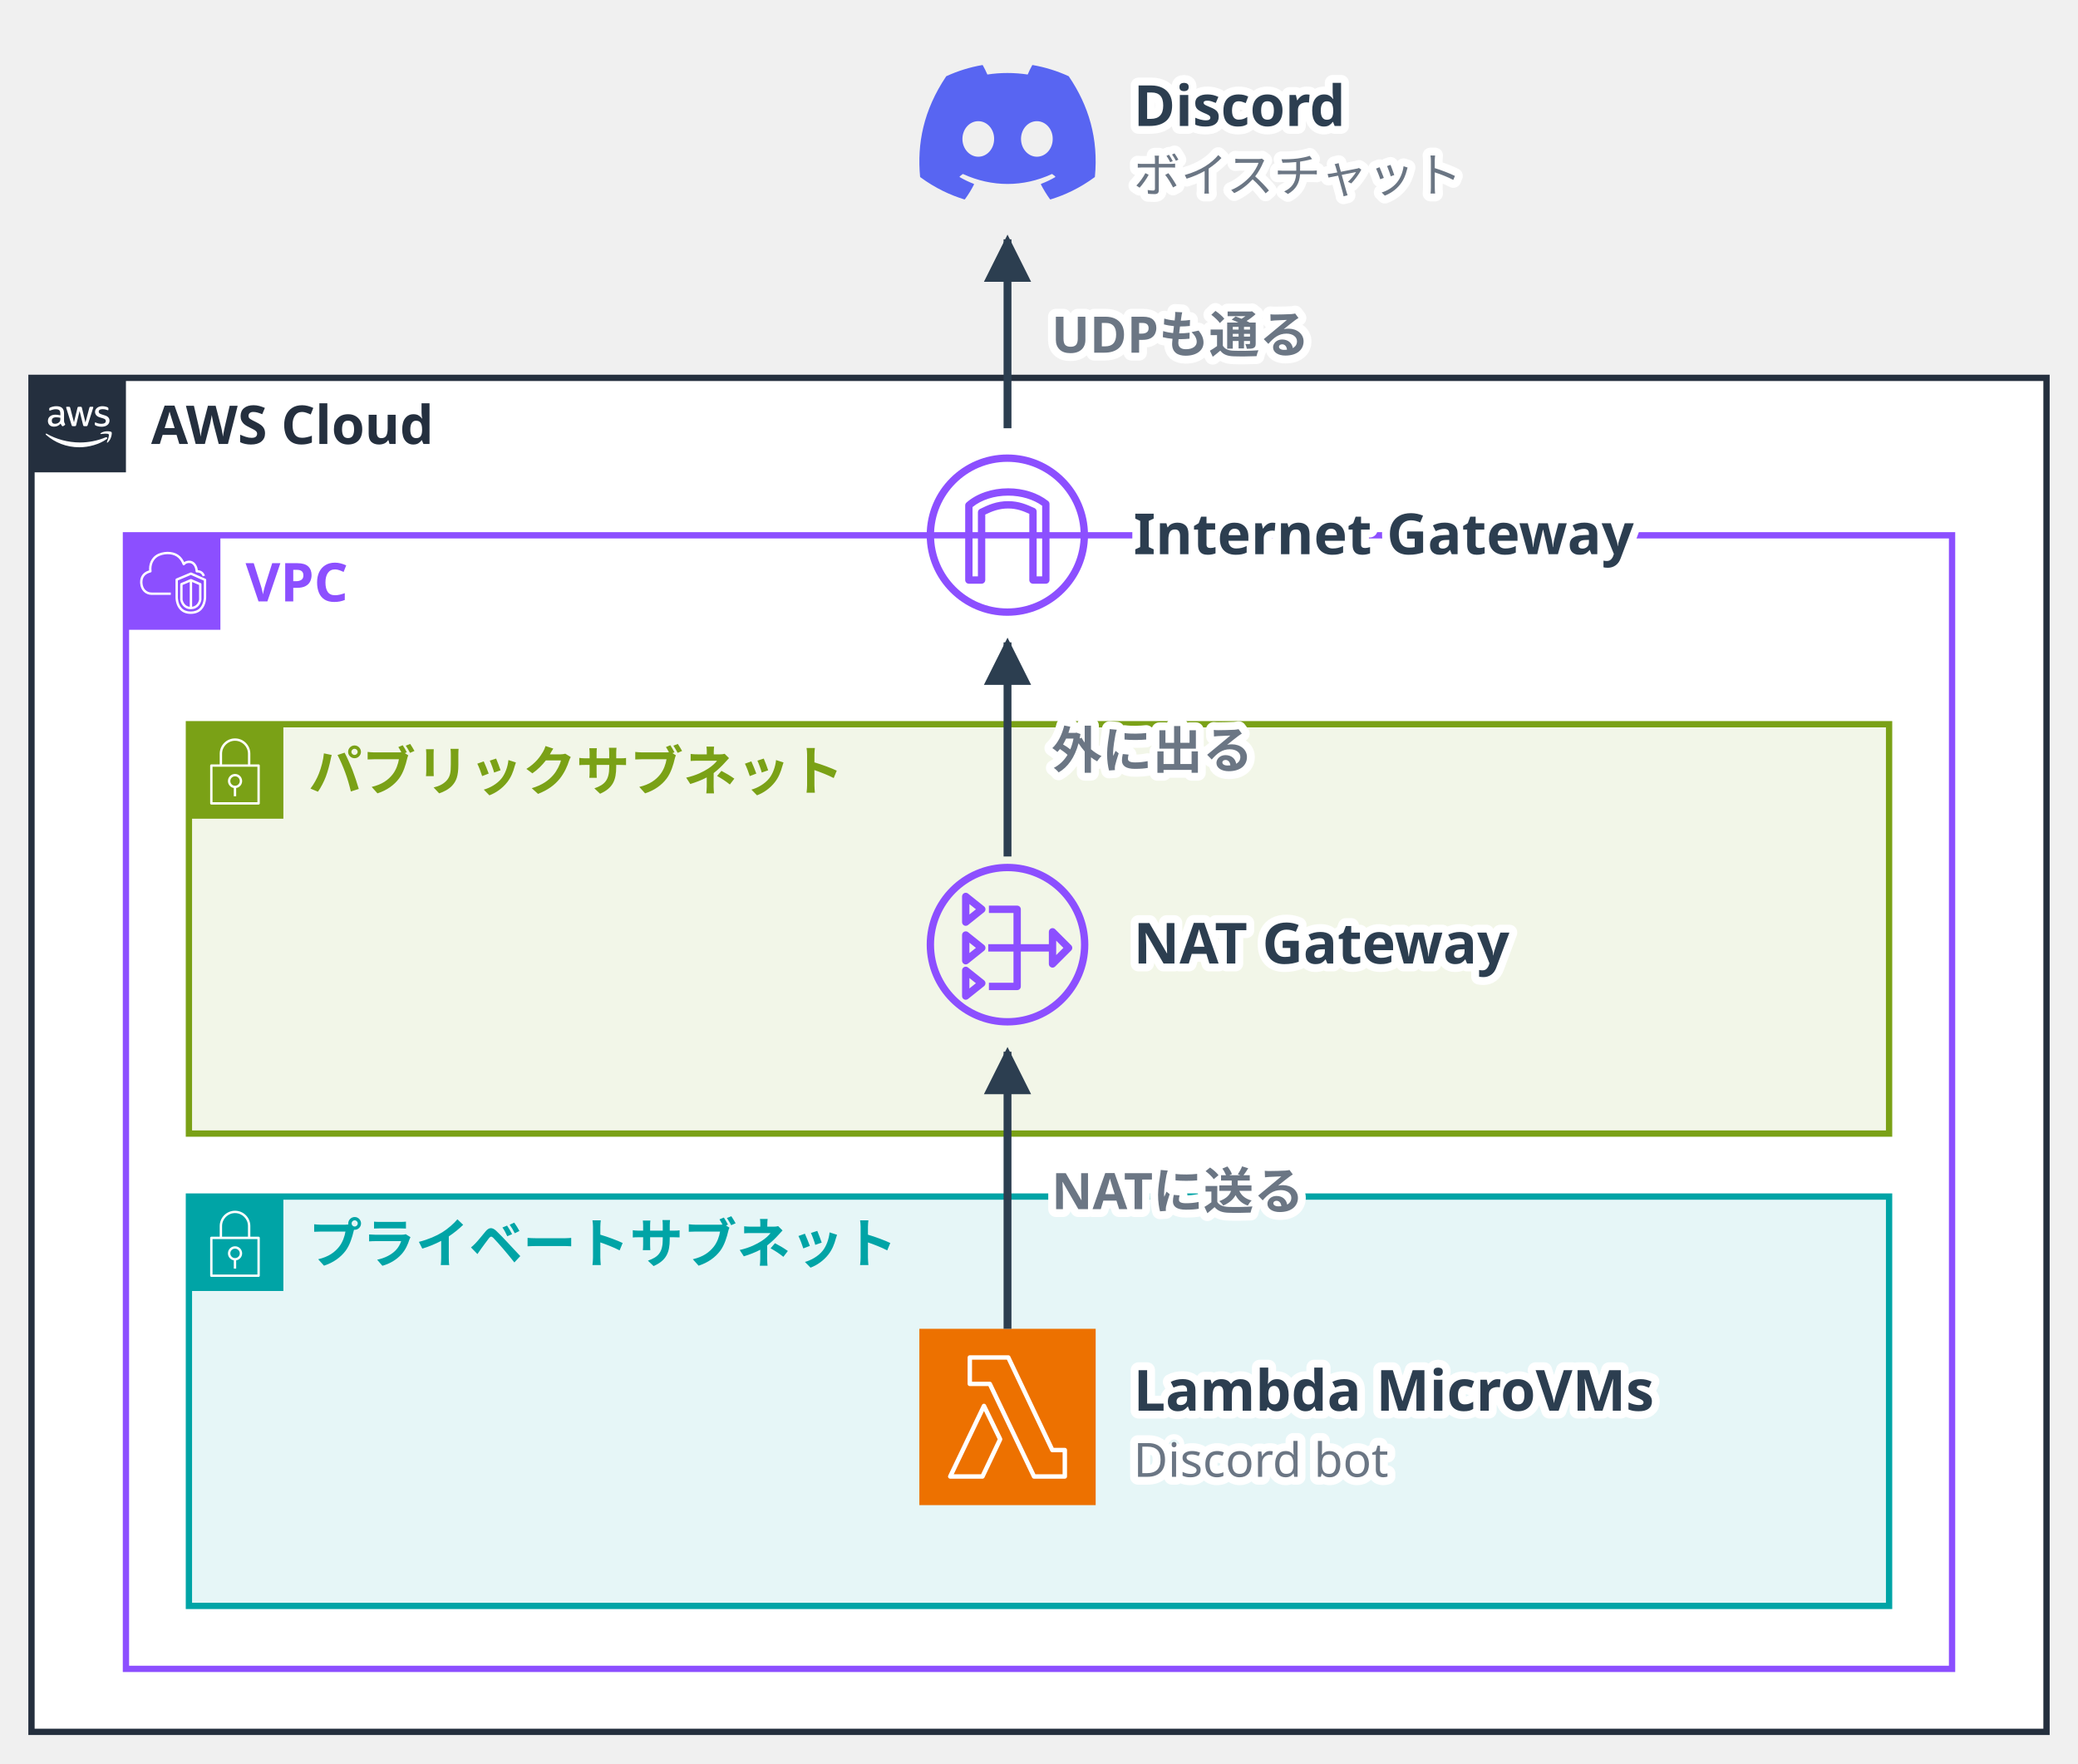
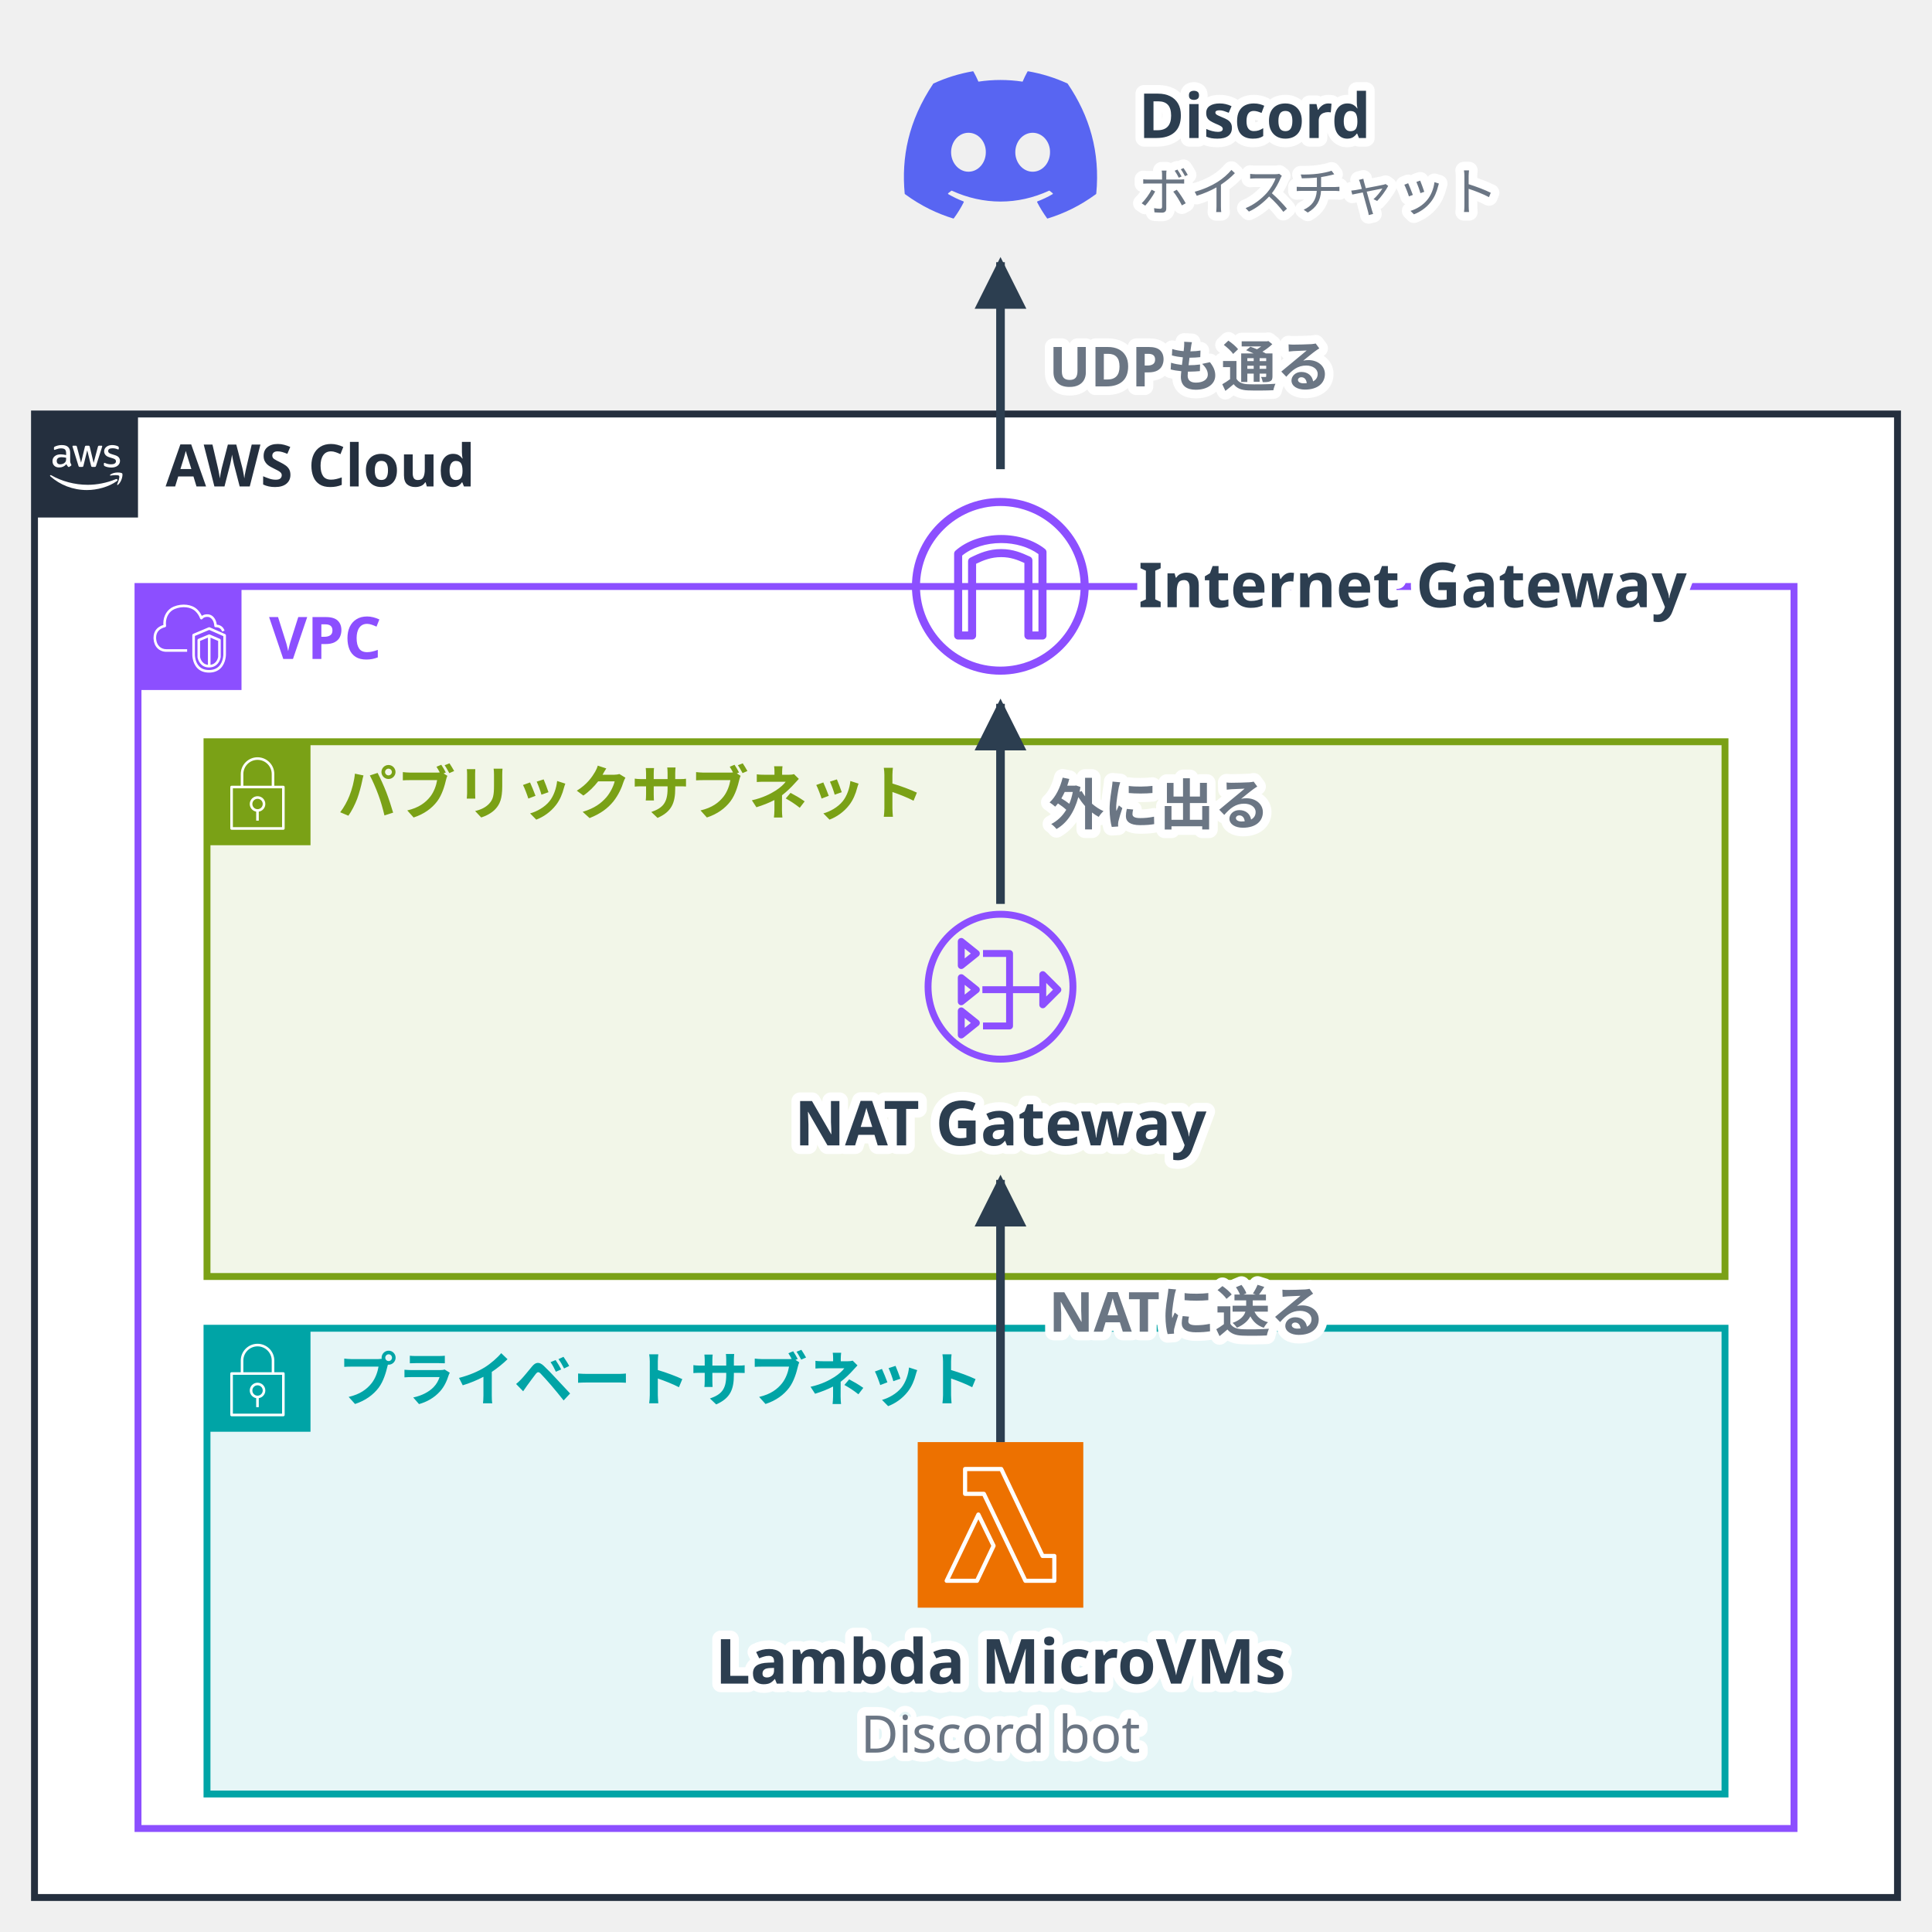
- <svg xmlns="http://www.w3.org/2000/svg" viewBox="0 0 660 560" width="100%" font-family="'Noto Sans JP', 'Hiragino Sans', sans-serif">
+ <svg xmlns="http://www.w3.org/2000/svg" viewBox="0 0 560 560" width="100%" font-family="'Noto Sans JP', 'Hiragino Sans', sans-serif">
  <defs>
    <marker id="m2c3e50" viewBox="0 0 10 10" refX="9" refY="5" markerWidth="6" markerHeight="6" orient="auto">
      <path d="M0,0 L10,5 L0,10 z" fill="#2c3e50" />
    </marker>
    <marker id="mDD344C" viewBox="0 0 10 10" refX="9" refY="5" markerWidth="6" markerHeight="6" orient="auto">
      <path d="M0,0 L10,5 L0,10 z" fill="#DD344C" />
    </marker>
    <marker id="m0E8A6E" viewBox="0 0 10 10" refX="9" refY="5" markerWidth="6" markerHeight="6" orient="auto">
      <path d="M0,0 L10,5 L0,10 z" fill="#0E8A6E" />
    </marker>
    <marker id="maab2bd" viewBox="0 0 10 10" refX="9" refY="5" markerWidth="6" markerHeight="6" orient="auto">
      <path d="M0,0 L10,5 L0,10 z" fill="#aab2bd" />
    </marker>
  </defs>
-   <svg x="292.0" y="14" width="56" height="56" viewBox="0 0 24 24">
+   <svg x="262" y="14" width="56" height="56" viewBox="0 0 24 24">
    <path d="M20.317 4.37a19.791 19.791 0 00-4.885-1.515.074.074 0 00-.079.037c-.211.375-.445.865-.608 1.25-1.845-.276-3.68-.276-5.487 0-.164-.393-.406-.874-.618-1.25a.077.077 0 00-.079-.037 19.736 19.736 0 00-4.885 1.515.07.07 0 00-.032.028C.533 9.046-.319 13.58.099 18.058a.082.082 0 00.031.056c2.053 1.508 4.041 2.423 5.993 3.029a.078.078 0 00.084-.028c.462-.63.873-1.295 1.226-1.994a.076.076 0 00-.042-.106c-.653-.248-1.274-.549-1.872-.892a.077.077 0 01-.008-.128c.126-.094.252-.192.372-.291a.074.074 0 01.078-.011c3.928 1.793 8.18 1.793 12.061 0a.074.074 0 01.079.009c.12.099.246.198.373.292a.077.077 0 01-.007.128 12.299 12.299 0 01-1.873.891.077.077 0 00-.041.107c.36.698.772 1.363 1.225 1.993a.076.076 0 00.084.029c1.961-.607 3.95-1.522 6.002-3.029a.077.077 0 00.031-.055c.5-5.177-.838-9.674-3.549-13.66a.061.061 0 00-.031-.029zM8.02 15.331c-1.183 0-2.157-1.086-2.157-2.419 0-1.333.956-2.419 2.157-2.419 1.211 0 2.176 1.095 2.157 2.419 0 1.333-.956 2.419-2.157 2.419zm7.975 0c-1.183 0-2.157-1.086-2.157-2.419 0-1.333.955-2.419 2.157-2.419 1.211 0 2.176 1.095 2.157 2.419 0 1.333-.946 2.419-2.157 2.419Z" fill="#5865F2" />
  </svg>
-   <text x="360.0" y="40.0" font-size="18" font-weight="700" fill="#2c3e50" stroke="#ffffff" stroke-width="5" stroke-linejoin="round" paint-order="stroke">Discord</text>
-   <text x="360.0" y="61.0" font-size="15" fill="#6b7684" stroke="#ffffff" stroke-width="5" stroke-linejoin="round" paint-order="stroke">ボイスチャット</text>
-   <rect x="10" y="120" width="640" height="430" fill="#ffffff" stroke="#242F3E" stroke-width="2" />
+   <text x="330" y="40" font-size="18" font-weight="700" fill="#2c3e50" stroke="#ffffff" stroke-width="5" stroke-linejoin="round" paint-order="stroke">Discord</text>
+   <text x="330" y="61" font-size="15" fill="#6b7684" stroke="#ffffff" stroke-width="5" stroke-linejoin="round" paint-order="stroke">ボイスチャット</text>
+   <rect x="10" y="120" width="540" height="430" fill="#ffffff" stroke="#242F3E" stroke-width="2" />
  <svg x="10" y="120" width="30" height="30" viewBox="0 0 40 40">
    <g id="i13-Icon-Architecture-Group/32/AWS-Cloud-logo_32" stroke="none" stroke-width="1" fill="none" fill-rule="evenodd">
      <rect id="i13-Rectangle" fill="#242F3E" x="0" y="0" width="40" height="40" />
      <path d="M32.698,23.901 C33.059,24.37 32.298,26.3 31.957,27.164 C31.853,27.426 32.075,27.529 32.307,27.332 C33.82,26.048 34.212,23.357 33.901,22.969 C33.594,22.583 30.95,22.252 29.338,23.401 C29.089,23.578 29.132,23.822 29.407,23.79 C30.315,23.678 32.338,23.433 32.698,23.901 L32.698,23.901 Z M31.856,25.91 C32.374,25.532 31.93,24.969 31.402,25.19 C27.889,26.654 24.075,27.363 20.602,27.363 C15.459,27.363 10.475,25.974 6.446,23.668 C6.094,23.466 5.833,23.823 6.127,24.082 C9.86,27.398 14.796,29.391 20.274,29.391 C24.184,29.391 28.725,28.183 31.856,25.91 L31.856,25.91 Z M29.712,20.695 C29.214,20.695 28.727,20.642 28.253,20.534 C27.777,20.425 27.413,20.302 27.16,20.161 C27.005,20.077 26.908,19.989 26.869,19.903 C26.831,19.815 26.811,19.729 26.811,19.643 L26.811,19.174 C26.811,18.98 26.884,18.881 27.027,18.881 C27.082,18.881 27.14,18.894 27.2,18.914 C27.261,18.937 27.341,18.969 27.441,19.012 C27.761,19.153 28.108,19.26 28.485,19.336 C28.861,19.411 29.236,19.449 29.611,19.449 C30.208,19.449 30.669,19.347 30.995,19.141 C31.322,18.937 31.484,18.646 31.484,18.268 C31.484,18.008 31.399,17.793 31.227,17.619 C31.056,17.445 30.738,17.286 30.275,17.134 L28.9,16.713 C28.203,16.497 27.698,16.184 27.383,15.775 C27.068,15.363 26.911,14.916 26.911,14.428 C26.911,14.041 26.996,13.699 27.169,13.401 C27.339,13.104 27.564,12.851 27.845,12.64 C28.13,12.43 28.459,12.272 28.834,12.162 C29.208,12.055 29.606,12 30.026,12 C30.236,12 30.449,12.014 30.666,12.041 C30.881,12.067 31.085,12.103 31.278,12.146 C31.471,12.191 31.651,12.239 31.816,12.292 C31.982,12.347 32.114,12.401 32.215,12.454 C32.346,12.529 32.439,12.605 32.496,12.681 C32.551,12.756 32.579,12.858 32.579,12.989 L32.579,13.425 C32.579,13.62 32.507,13.716 32.362,13.716 C32.285,13.716 32.165,13.68 31.998,13.604 C31.458,13.365 30.848,13.248 30.177,13.248 C29.635,13.248 29.214,13.334 28.916,13.506 C28.617,13.68 28.468,13.955 28.468,14.333 C28.468,14.591 28.562,14.81 28.751,14.988 C28.939,15.166 29.286,15.336 29.795,15.499 L31.137,15.921 C31.822,16.135 32.311,16.433 32.603,16.809 C32.897,17.188 33.044,17.619 33.044,18.104 C33.044,18.505 32.961,18.864 32.794,19.182 C32.628,19.501 32.399,19.772 32.105,19.999 C31.813,20.226 31.463,20.398 31.054,20.517 C30.644,20.637 30.197,20.695 29.712,20.695 L29.712,20.695 Z M17.547,20.451 C17.381,20.451 17.26,20.424 17.182,20.364 C17.104,20.303 17.038,20.183 16.983,19.999 L14.761,12.842 C14.708,12.658 14.679,12.535 14.679,12.471 C14.679,12.32 14.757,12.244 14.912,12.244 L15.839,12.244 C16.016,12.244 16.14,12.274 16.213,12.334 C16.284,12.392 16.347,12.512 16.402,12.698 L17.993,18.818 L19.47,12.698 C19.514,12.512 19.574,12.392 19.651,12.334 C19.728,12.274 19.855,12.244 20.031,12.244 L20.796,12.244 C20.971,12.244 21.098,12.274 21.176,12.334 C21.253,12.392 21.314,12.512 21.358,12.698 L22.851,18.899 L24.491,12.698 C24.546,12.512 24.609,12.392 24.681,12.334 C24.754,12.274 24.877,12.244 25.054,12.244 L25.932,12.244 C26.088,12.244 26.165,12.32 26.165,12.471 C26.165,12.512 26.158,12.562 26.149,12.615 C26.136,12.671 26.116,12.746 26.081,12.842 L23.795,19.999 C23.74,20.183 23.673,20.303 23.595,20.364 C23.518,20.424 23.396,20.451 23.231,20.451 L22.418,20.451 C22.242,20.451 22.115,20.421 22.038,20.357 C21.961,20.292 21.9,20.166 21.856,19.984 L20.38,14.024 L18.923,19.984 C18.879,20.166 18.817,20.292 18.74,20.357 C18.662,20.421 18.536,20.451 18.359,20.451 L17.547,20.451 Z M9.939,19.449 C10.25,19.449 10.575,19.392 10.918,19.279 C11.26,19.165 11.558,18.969 11.812,18.687 C11.968,18.515 12.074,18.318 12.136,18.096 C12.196,17.876 12.225,17.609 12.225,17.295 L12.225,16.907 C11.951,16.842 11.661,16.791 11.356,16.753 C11.052,16.716 10.757,16.696 10.469,16.696 C9.84,16.696 9.369,16.82 9.061,17.069 C8.752,17.317 8.596,17.672 8.596,18.139 C8.596,18.57 8.713,18.895 8.945,19.117 C9.177,19.339 9.509,19.449 9.939,19.449 L9.939,19.449 Z M13.785,18.041 C13.785,18.386 13.82,18.66 13.892,18.866 C13.965,19.072 14.067,19.294 14.199,19.53 C14.243,19.606 14.265,19.676 14.265,19.739 C14.265,19.838 14.204,19.93 14.083,20.015 L13.486,20.405 C13.398,20.458 13.315,20.486 13.238,20.486 C13.137,20.486 13.044,20.443 12.956,20.357 C12.822,20.226 12.71,20.084 12.617,19.927 C12.521,19.771 12.425,19.588 12.326,19.383 C11.585,20.236 10.658,20.663 9.542,20.663 C8.746,20.663 8.116,20.443 7.651,19.999 C7.188,19.557 6.956,18.963 6.956,18.219 C6.956,17.432 7.243,16.796 7.819,16.316 C8.392,15.836 9.167,15.595 10.138,15.595 C10.459,15.595 10.793,15.62 11.141,15.668 C11.488,15.716 11.851,15.785 12.225,15.871 L12.225,15.192 C12.225,14.49 12.078,13.996 11.779,13.709 C11.481,13.423 10.968,13.281 10.239,13.281 C9.906,13.281 9.566,13.32 9.218,13.401 C8.871,13.482 8.53,13.587 8.199,13.716 C8.044,13.781 7.933,13.822 7.868,13.838 C7.802,13.854 7.752,13.862 7.719,13.862 C7.587,13.862 7.519,13.766 7.519,13.57 L7.519,13.118 C7.519,12.966 7.543,12.858 7.587,12.795 C7.631,12.729 7.719,12.664 7.852,12.6 C8.183,12.437 8.581,12.297 9.044,12.179 C9.509,12.06 10,12 10.52,12 C11.646,12 12.472,12.253 12.997,12.753 C13.521,13.255 13.785,14.013 13.785,15.028 L13.785,18.041 Z" id="i13-Fill-1" fill="#FFFFFF" />
    </g>
  </svg>
  <text x="48" y="141" font-size="17" font-weight="700" fill="#242F3E">AWS Cloud</text>
-   <rect x="40" y="170" width="580" height="360" fill="#ffffff" stroke="#8C4FFF" stroke-width="2" />
+   <rect x="40" y="170" width="480" height="360" fill="#ffffff" stroke="#8C4FFF" stroke-width="2" />
  <svg x="40" y="170" width="30" height="30" viewBox="0 0 40 40">
    <g id="i14-Icon-Architecture-Group/32/Virtual-private-cloud-VPC_32" stroke="none" stroke-width="1" fill="none" fill-rule="evenodd">
      <rect id="i14-Rectangle" fill="#8C4FFF" x="0" y="0" width="40" height="40" />
      <path d="M30.971,21.029 L28.027,19.766 L28.027,30.255 C30.572,29.903 30.959,27.287 30.975,27.168 L30.971,21.029 Z M27.027,30.269 L27.027,19.759 L23.992,21.032 L23.992,27.233 C24.005,27.287 24.437,30 27.027,30.269 L27.027,30.269 Z M27.333,18.547 C27.457,18.494 27.599,18.495 27.724,18.548 L31.668,20.24 C31.852,20.319 31.971,20.499 31.971,20.699 L31.971,27.233 C31.788,28.68 30.614,31.296 27.444,31.296 C24.369,31.296 23.19,28.684 22.996,27.302 L22.992,20.699 C22.992,20.498 23.113,20.316 23.298,20.238 L27.333,18.547 Z M32.983,19.184 L27.522,16.778 L21.992,19.105 L21.992,26.233 C21.991,26.275 21.938,29.101 23.649,30.856 C24.566,31.797 25.843,32.275 27.444,32.275 C29.046,32.275 30.331,31.796 31.263,30.853 C32.998,29.095 32.983,26.268 32.983,26.24 L32.983,19.184 Z M31.98,31.55 C30.853,32.694 29.326,33.275 27.444,33.275 C25.56,33.275 24.04,32.694 22.927,31.548 C20.922,29.485 20.988,26.351 20.992,26.219 L20.992,18.773 C20.992,18.572 21.112,18.39 21.297,18.312 L27.332,15.772 C27.459,15.72 27.603,15.719 27.728,15.776 L33.684,18.401 C33.866,18.481 33.983,18.66 33.983,18.858 L33.983,26.233 C33.985,26.358 34.01,29.488 31.98,31.55 L31.98,31.55 Z M10.992,24.236 L18.992,24.236 L18.992,25.236 L10.992,25.236 C8.181,25.236 6.181,23.22 6.013,20.22 C6.001,20.109 6,19.975 6,19.841 C6,17.332 7.318,15.618 9.817,14.862 C9.798,14.635 9.785,14.396 9.785,14.215 C9.785,11.299 11.362,8.77 13.802,7.77 C17.1,6.422 20.844,6.876 22.908,8.874 C23.653,9.598 24.232,10.416 24.668,11.359 C25.277,10.909 26.068,10.698 27.017,10.745 C28.797,10.835 30.166,12.458 30.45,14.752 C31.948,14.876 32.935,15.635 33.46,17.06 L32.523,17.406 C32.095,16.249 31.315,15.733 29.992,15.733 C29.727,15.733 29.508,15.527 29.492,15.263 C29.354,12.925 28.086,11.8 26.966,11.744 C26.021,11.691 25.321,11.963 24.887,12.535 C24.776,12.68 24.602,12.752 24.414,12.728 C24.234,12.7 24.082,12.577 24.019,12.405 C23.615,11.302 23.024,10.382 22.212,9.591 C20.424,7.861 17.122,7.492 14.181,8.696 C12.118,9.541 10.785,11.707 10.785,14.215 C10.785,14.488 10.82,14.911 10.851,15.174 C10.881,15.425 10.72,15.658 10.475,15.718 C8.169,16.29 7,17.677 7,19.841 C7,19.942 6.999,20.042 7.009,20.143 C7.15,22.638 8.712,24.236 10.992,24.236 L10.992,24.236 Z" id="i14-Fill-1" fill="#FFFFFF" />
    </g>
  </svg>
  <text x="78" y="191" font-size="17" font-weight="700" fill="#8C4FFF">VPC</text>
-   <rect x="60" y="230" width="540" height="130" fill="#F2F6E8" stroke="#7AA116" stroke-width="2" />
-   <svg x="60" y="230" width="30" height="30" viewBox="0 0 40 40">
+   <rect x="60" y="215" width="440" height="155" fill="#F2F6E8" stroke="#7AA116" stroke-width="2" />
+   <svg x="60" y="215" width="30" height="30" viewBox="0 0 40 40">
    <g id="i15-Icon-Architecture-Group/32/Public-subnet_32" stroke="none" stroke-width="1" fill="none" fill-rule="evenodd">
      <rect id="i15-Rectangle" fill="#7AA116" x="0" y="0" width="40" height="40" />
      <path d="M19.536,22.049 C20.642,22.049 21.542,22.948 21.542,24.054 C21.542,25.16 20.642,26.06 19.536,26.06 C18.43,26.06 17.53,25.16 17.53,24.054 C17.53,22.948 18.43,22.049 19.536,22.049 L19.536,22.049 Z M19.012,27.007 L19.012,30.501 L20.012,30.501 L20.012,27.012 C21.442,26.782 22.542,25.549 22.542,24.054 C22.542,22.397 21.193,21.049 19.536,21.049 C17.879,21.049 16.53,22.397 16.53,24.054 C16.53,25.532 17.604,26.757 19.012,27.007 L19.012,27.007 Z M10,33.014 L29.012,33.014 L29.012,18 L10,18 L10,33.014 Z M14.046,12.484 C14.046,9.46 16.506,7 19.529,7 C22.553,7 25.012,9.46 25.012,12.484 L25.012,17 L14.046,17 L14.046,12.484 Z M29.512,17 L26.012,17 L26.012,12.484 C26.012,8.908 23.103,6 19.529,6 C15.954,6 13.046,8.908 13.046,12.484 L13.046,17 L9.5,17 C9.223,17 9,17.224 9,17.5 L9,33.514 C9,33.79 9.223,34.014 9.5,34.014 L29.512,34.014 C29.788,34.014 30.012,33.79 30.012,33.514 L30.012,17.5 C30.012,17.224 29.788,17 29.512,17 L29.512,17 Z" id="i15-Fill-1" fill="#FFFFFF" />
    </g>
  </svg>
-   <text x="98" y="251" font-size="17" font-weight="700" fill="#7AA116">パブリックサブネット</text>
-   <rect x="60" y="380" width="540" height="130" fill="#E6F6F7" stroke="#00A4A6" stroke-width="2" />
-   <svg x="60" y="380" width="30" height="30" viewBox="0 0 40 40">
+   <text x="98" y="236" font-size="17" font-weight="700" fill="#7AA116">パブリックサブネット</text>
+   <rect x="60" y="385" width="440" height="135" fill="#E6F6F7" stroke="#00A4A6" stroke-width="2" />
+   <svg x="60" y="385" width="30" height="30" viewBox="0 0 40 40">
    <g id="i16-Icon-Architecture-Group/32/Private-subnet_32" stroke="none" stroke-width="1" fill="none" fill-rule="evenodd">
      <rect id="i16-Rectangle" fill="#00A4A6" x="0" y="0" width="40" height="40" />
      <path d="M19.536,22.049 C20.642,22.049 21.542,22.948 21.542,24.054 C21.542,25.16 20.642,26.06 19.536,26.06 C18.43,26.06 17.53,25.16 17.53,24.054 C17.53,22.948 18.43,22.049 19.536,22.049 L19.536,22.049 Z M19.012,27.007 L19.012,30.501 L20.012,30.501 L20.012,27.012 C21.442,26.782 22.542,25.549 22.542,24.054 C22.542,22.397 21.193,21.049 19.536,21.049 C17.879,21.049 16.53,22.397 16.53,24.054 C16.53,25.532 17.604,26.757 19.012,27.007 L19.012,27.007 Z M10,33.014 L29.012,33.014 L29.012,18 L10,18 L10,33.014 Z M14.046,12.484 C14.046,9.46 16.506,7 19.529,7 C22.553,7 25.012,9.46 25.012,12.484 L25.012,17 L14.046,17 L14.046,12.484 Z M29.512,17 L26.012,17 L26.012,12.484 C26.012,8.908 23.103,6 19.529,6 C15.954,6 13.046,8.908 13.046,12.484 L13.046,17 L9.5,17 C9.223,17 9,17.224 9,17.5 L9,33.514 C9,33.79 9.223,34.014 9.5,34.014 L29.512,34.014 C29.788,34.014 30.012,33.79 30.012,33.514 L30.012,17.5 C30.012,17.224 29.788,17 29.512,17 L29.512,17 Z" id="i16-Fill-1" fill="#FFFFFF" />
    </g>
  </svg>
-   <text x="98" y="401" font-size="17" font-weight="700" fill="#00A4A6">プライベートサブネット</text>
-   <svg x="292.0" y="272" width="56" height="56" viewBox="0 0 48 48">
+   <text x="98" y="406" font-size="17" font-weight="700" fill="#00A4A6">プライベートサブネット</text>
+   <svg x="266.0" y="262" width="48" height="48" viewBox="0 0 48 48">
    <g id="i17-Icon-Resource/Networking-and-Content-Delivery/Res_Amazon-VPC_NAT-Gateway_48" stroke="none" stroke-width="1" fill="none" fill-rule="evenodd">
      <path d="M13.626,35.921 L13.626,33.083 L15.399,34.502 L13.626,35.921 Z M13.251,30.221 C12.95,29.98 12.537,29.933 12.191,30.101 C11.847,30.268 11.626,30.617 11.626,31.002 L11.626,38.002 C11.626,38.387 11.847,38.736 12.191,38.903 C12.331,38.97 12.479,39.002 12.626,39.002 C12.848,39.002 13.069,38.928 13.251,38.783 L17.625,35.283 C17.863,35.093 18,34.806 18,34.502 C18,34.198 17.863,33.911 17.625,33.721 L13.251,30.221 Z M37.252,26.837 L37.252,22.915 L39.212,24.876 L37.252,26.837 Z M41.334,24.169 L36.959,19.794 C36.672,19.508 36.245,19.422 35.868,19.577 C35.495,19.732 35.252,20.097 35.252,20.501 L35.252,23.876 L27.625,23.876 L27.625,14.376 C27.625,13.823 27.178,13.376 26.625,13.376 L18.931,13.376 L18.931,15.376 L25.625,15.376 L25.625,23.876 L18.75,23.876 L18.75,25.876 L25.625,25.876 L25.625,34.377 L18.931,34.377 L18.931,36.377 L26.625,36.377 C27.178,36.377 27.625,35.93 27.625,35.377 L27.625,25.876 L35.252,25.876 L35.252,29.252 C35.252,29.656 35.495,30.022 35.868,30.176 C35.992,30.228 36.123,30.252 36.252,30.252 C36.511,30.252 36.767,30.15 36.959,29.959 L41.334,25.583 C41.724,25.192 41.724,24.56 41.334,24.169 L41.334,24.169 Z M13.626,26.296 L13.626,23.457 L15.399,24.876 L13.626,26.296 Z M13.251,20.595 C12.95,20.354 12.537,20.308 12.191,20.475 C11.847,20.642 11.626,20.991 11.626,21.376 L11.626,28.377 C11.626,28.762 11.847,29.111 12.191,29.278 C12.331,29.345 12.479,29.377 12.626,29.377 C12.848,29.377 13.069,29.303 13.251,29.158 L17.625,25.657 C17.863,25.467 18,25.18 18,24.876 C18,24.572 17.863,24.285 17.625,24.095 L13.251,20.595 Z M13.626,15.795 L13.626,12.957 L15.399,14.376 L13.626,15.795 Z M13.251,10.095 C12.95,9.854 12.537,9.807 12.191,9.975 C11.847,10.142 11.626,10.491 11.626,10.876 L11.626,17.876 C11.626,18.261 11.847,18.61 12.191,18.777 C12.331,18.844 12.479,18.876 12.626,18.876 C12.848,18.876 13.069,18.802 13.251,18.657 L17.625,15.157 C17.863,14.967 18,14.68 18,14.376 C18,14.072 17.863,13.785 17.625,13.595 L13.251,10.095 Z M24,44.003 C12.973,44.003 3.999,35.03 3.999,24.001 C3.999,12.973 12.973,4 24,4 C35.029,4 44.002,12.973 44.002,24.001 C44.002,35.03 35.029,44.003 24,44.003 L24,44.003 Z M24,2 C11.868,2 2,11.869 2,24.001 C2,36.133 11.868,46.003 24,46.003 C36.133,46.003 46.002,36.133 46.002,24.001 C46.002,11.869 36.133,2 24,2 L24,2 Z" id="i17-AWS-Amazon-VPC_NAT-gateway_Resource-Icon_light-bg" fill="#8C4FFF" />
    </g>
  </svg>
-   <text x="360.0" y="306.0" font-size="18" font-weight="700" fill="#2c3e50" stroke="#ffffff" stroke-width="5" stroke-linejoin="round" paint-order="stroke">NAT Gateway</text>
-   <svg x="292.0" y="422" width="56" height="56" viewBox="0 0 80 80">
+   <text x="290" y="332" text-anchor="middle" font-size="18" font-weight="700" fill="#2c3e50" stroke="#ffffff" stroke-width="5" stroke-linejoin="round" paint-order="stroke">NAT Gateway</text>
+   <svg x="266.0" y="418" width="48" height="48" viewBox="0 0 80 80">
    <g id="i18-Icon-Architecture/64/Arch_AWS-Lambda_64" stroke="none" stroke-width="1" fill="none" fill-rule="evenodd">
      <g id="i18-Icon-Architecture-BG/64/Compute" fill="#ED7100">
        <rect id="i18-Rectangle" x="0" y="0" width="80" height="80" />
      </g>
      <path d="M28.008,66 L15.591,66 L29.324,37.296 L35.546,50.106 L28.008,66 Z M30.22,34.553 C30.051,34.208 29.7,33.989 29.318,33.989 L29.315,33.989 C28.929,33.99 28.578,34.211 28.412,34.558 L13.098,66.569 C12.95,66.879 12.971,67.243 13.155,67.534 C13.337,67.824 13.658,68 14.002,68 L28.642,68 C29.03,68 29.382,67.777 29.548,67.428 L37.564,50.528 C37.693,50.254 37.692,49.937 37.559,49.665 L30.22,34.553 Z M64.995,66 L52.659,66 L32.867,24.57 C32.701,24.222 32.349,24 31.962,24 L23.89,24 L23.899,14 L39.72,14 L59.42,55.429 C59.586,55.777 59.939,56 60.326,56 L64.995,56 L64.995,66 Z M65.998,54 L60.96,54 L41.259,12.571 C41.094,12.223 40.741,12 40.353,12 L22.898,12 C22.345,12 21.896,12.447 21.895,12.999 L21.884,24.999 C21.884,25.265 21.989,25.519 22.178,25.707 C22.365,25.895 22.62,26 22.887,26 L31.329,26 L51.122,67.43 C51.289,67.778 51.639,68 52.026,68 L65.998,68 C66.552,68 67,67.552 67,67 L67,55 C67,54.448 66.552,54 65.998,54 L65.998,54 Z" id="i18-AWS-Lambda_Icon_64_Squid" fill="#FFFFFF" />
    </g>
  </svg>
-   <text x="360.0" y="448.0" font-size="18" font-weight="700" fill="#2c3e50" stroke="#ffffff" stroke-width="5" stroke-linejoin="round" paint-order="stroke">Lambda MicroVMs</text>
-   <text x="360.0" y="469.0" font-size="15" fill="#6b7684" stroke="#ffffff" stroke-width="5" stroke-linejoin="round" paint-order="stroke">Discord bot</text>
-   <svg x="292" y="142" width="56" height="56" viewBox="0 0 48 48">
+   <text x="290" y="488" text-anchor="middle" font-size="18" font-weight="700" fill="#2c3e50" stroke="#ffffff" stroke-width="5" stroke-linejoin="round" paint-order="stroke">Lambda MicroVMs</text>
+   <text x="290" y="508" text-anchor="middle" font-size="15" fill="#6b7684" stroke="#ffffff" stroke-width="5" stroke-linejoin="round" paint-order="stroke">Discord bot</text>
+   <svg x="262" y="142" width="56" height="56" viewBox="0 0 48 48">
    <g id="i19-Icon-Resource/Networking-and-Content-Delivery/Res_Amazon-VPC_Internet-Gateway_48" stroke="none" stroke-width="1" fill="none" fill-rule="evenodd">
      <path d="M33.431,35.178 L31.933,35.178 L31.933,17.502 C31.933,17.109 31.702,16.752 31.344,16.591 L31.252,16.549 C29.243,15.642 27.164,14.703 24.176,14.703 C21.053,14.703 18.761,15.712 16.495,16.837 C16.155,17.006 15.94,17.353 15.94,17.733 L15.94,35.178 L14.477,35.178 L14.477,16.312 C16.911,14.333 20.42,13.205 24.186,13.205 C27.687,13.205 31.025,14.202 33.431,15.953 L33.431,35.178 Z M24.186,11.205 C19.761,11.205 15.617,12.624 12.815,15.1 C12.6,15.289 12.477,15.562 12.477,15.849 L12.477,36.178 C12.477,36.731 12.924,37.178 13.477,37.178 L16.94,37.178 C17.493,37.178 17.94,36.731 17.94,36.178 L17.94,18.356 C19.859,17.429 21.719,16.703 24.176,16.703 C26.511,16.703 28.209,17.378 29.933,18.149 L29.933,36.178 C29.933,36.731 30.38,37.178 30.933,37.178 L34.431,37.178 C34.984,37.178 35.431,36.731 35.431,36.178 L35.431,15.458 C35.431,15.154 35.292,14.866 35.053,14.675 C32.279,12.47 28.318,11.205 24.186,11.205 L24.186,11.205 Z M23.954,43.909 C12.952,43.909 3.999,34.957 3.999,23.954 C3.999,12.951 12.952,4 23.954,4 C34.957,4 43.909,12.951 43.909,23.954 C43.909,34.957 34.957,43.909 23.954,43.909 L23.954,43.909 Z M23.954,2 C11.848,2 1.999,11.849 1.999,23.954 C1.999,36.061 11.848,45.909 23.954,45.909 C36.06,45.909 45.909,36.061 45.909,23.954 C45.909,11.849 36.06,2 23.954,2 L23.954,2 Z" id="i19-AWS-Amazon-VPC_Internet-gateway_Resource-Icon_light-bg" fill="#8C4FFF" />
    </g>
  </svg>
-   <text x="360" y="176" font-size="18" font-weight="700" fill="#2c3e50" stroke="#ffffff" stroke-width="5" stroke-linejoin="round" paint-order="stroke">Internet Gateway</text>
-   <line x1="320" y1="422" x2="320" y2="334" stroke="#2c3e50" stroke-width="2.5" marker-end="url(#m2c3e50)" />
-   <text x="334" y="384.0" font-size="16" font-weight="700" fill="#6b7684" stroke="#ffffff" stroke-width="5" stroke-linejoin="round" paint-order="stroke">NATに送る</text>
-   <line x1="320" y1="272" x2="320" y2="204" stroke="#2c3e50" stroke-width="2.5" marker-end="url(#m2c3e50)" />
-   <text x="334" y="244.0" font-size="16" font-weight="700" fill="#6b7684" stroke="#ffffff" stroke-width="5" stroke-linejoin="round" paint-order="stroke">外に出る</text>
-   <line x1="320" y1="136" x2="320" y2="76" stroke="#2c3e50" stroke-width="2.5" marker-end="url(#m2c3e50)" />
-   <text x="334" y="112.0" font-size="16" font-weight="700" fill="#6b7684" stroke="#ffffff" stroke-width="5" stroke-linejoin="round" paint-order="stroke">UDPも通る</text>
+   <text x="330" y="176" font-size="18" font-weight="700" fill="#2c3e50" stroke="#ffffff" stroke-width="5" stroke-linejoin="round" paint-order="stroke">Internet Gateway</text>
+   <line x1="290" y1="418" x2="290" y2="342" stroke="#2c3e50" stroke-width="2.5" marker-end="url(#m2c3e50)" />
+   <text x="304" y="386.0" font-size="16" font-weight="700" fill="#6b7684" stroke="#ffffff" stroke-width="5" stroke-linejoin="round" paint-order="stroke">NATに送る</text>
+   <line x1="290" y1="262" x2="290" y2="204" stroke="#2c3e50" stroke-width="2.5" marker-end="url(#m2c3e50)" />
+   <text x="304" y="239.0" font-size="16" font-weight="700" fill="#6b7684" stroke="#ffffff" stroke-width="5" stroke-linejoin="round" paint-order="stroke">外に出る</text>
+   <line x1="290" y1="136" x2="290" y2="76" stroke="#2c3e50" stroke-width="2.5" marker-end="url(#m2c3e50)" />
+   <text x="304" y="112.0" font-size="16" font-weight="700" fill="#6b7684" stroke="#ffffff" stroke-width="5" stroke-linejoin="round" paint-order="stroke">UDPも通る</text>
</svg>
